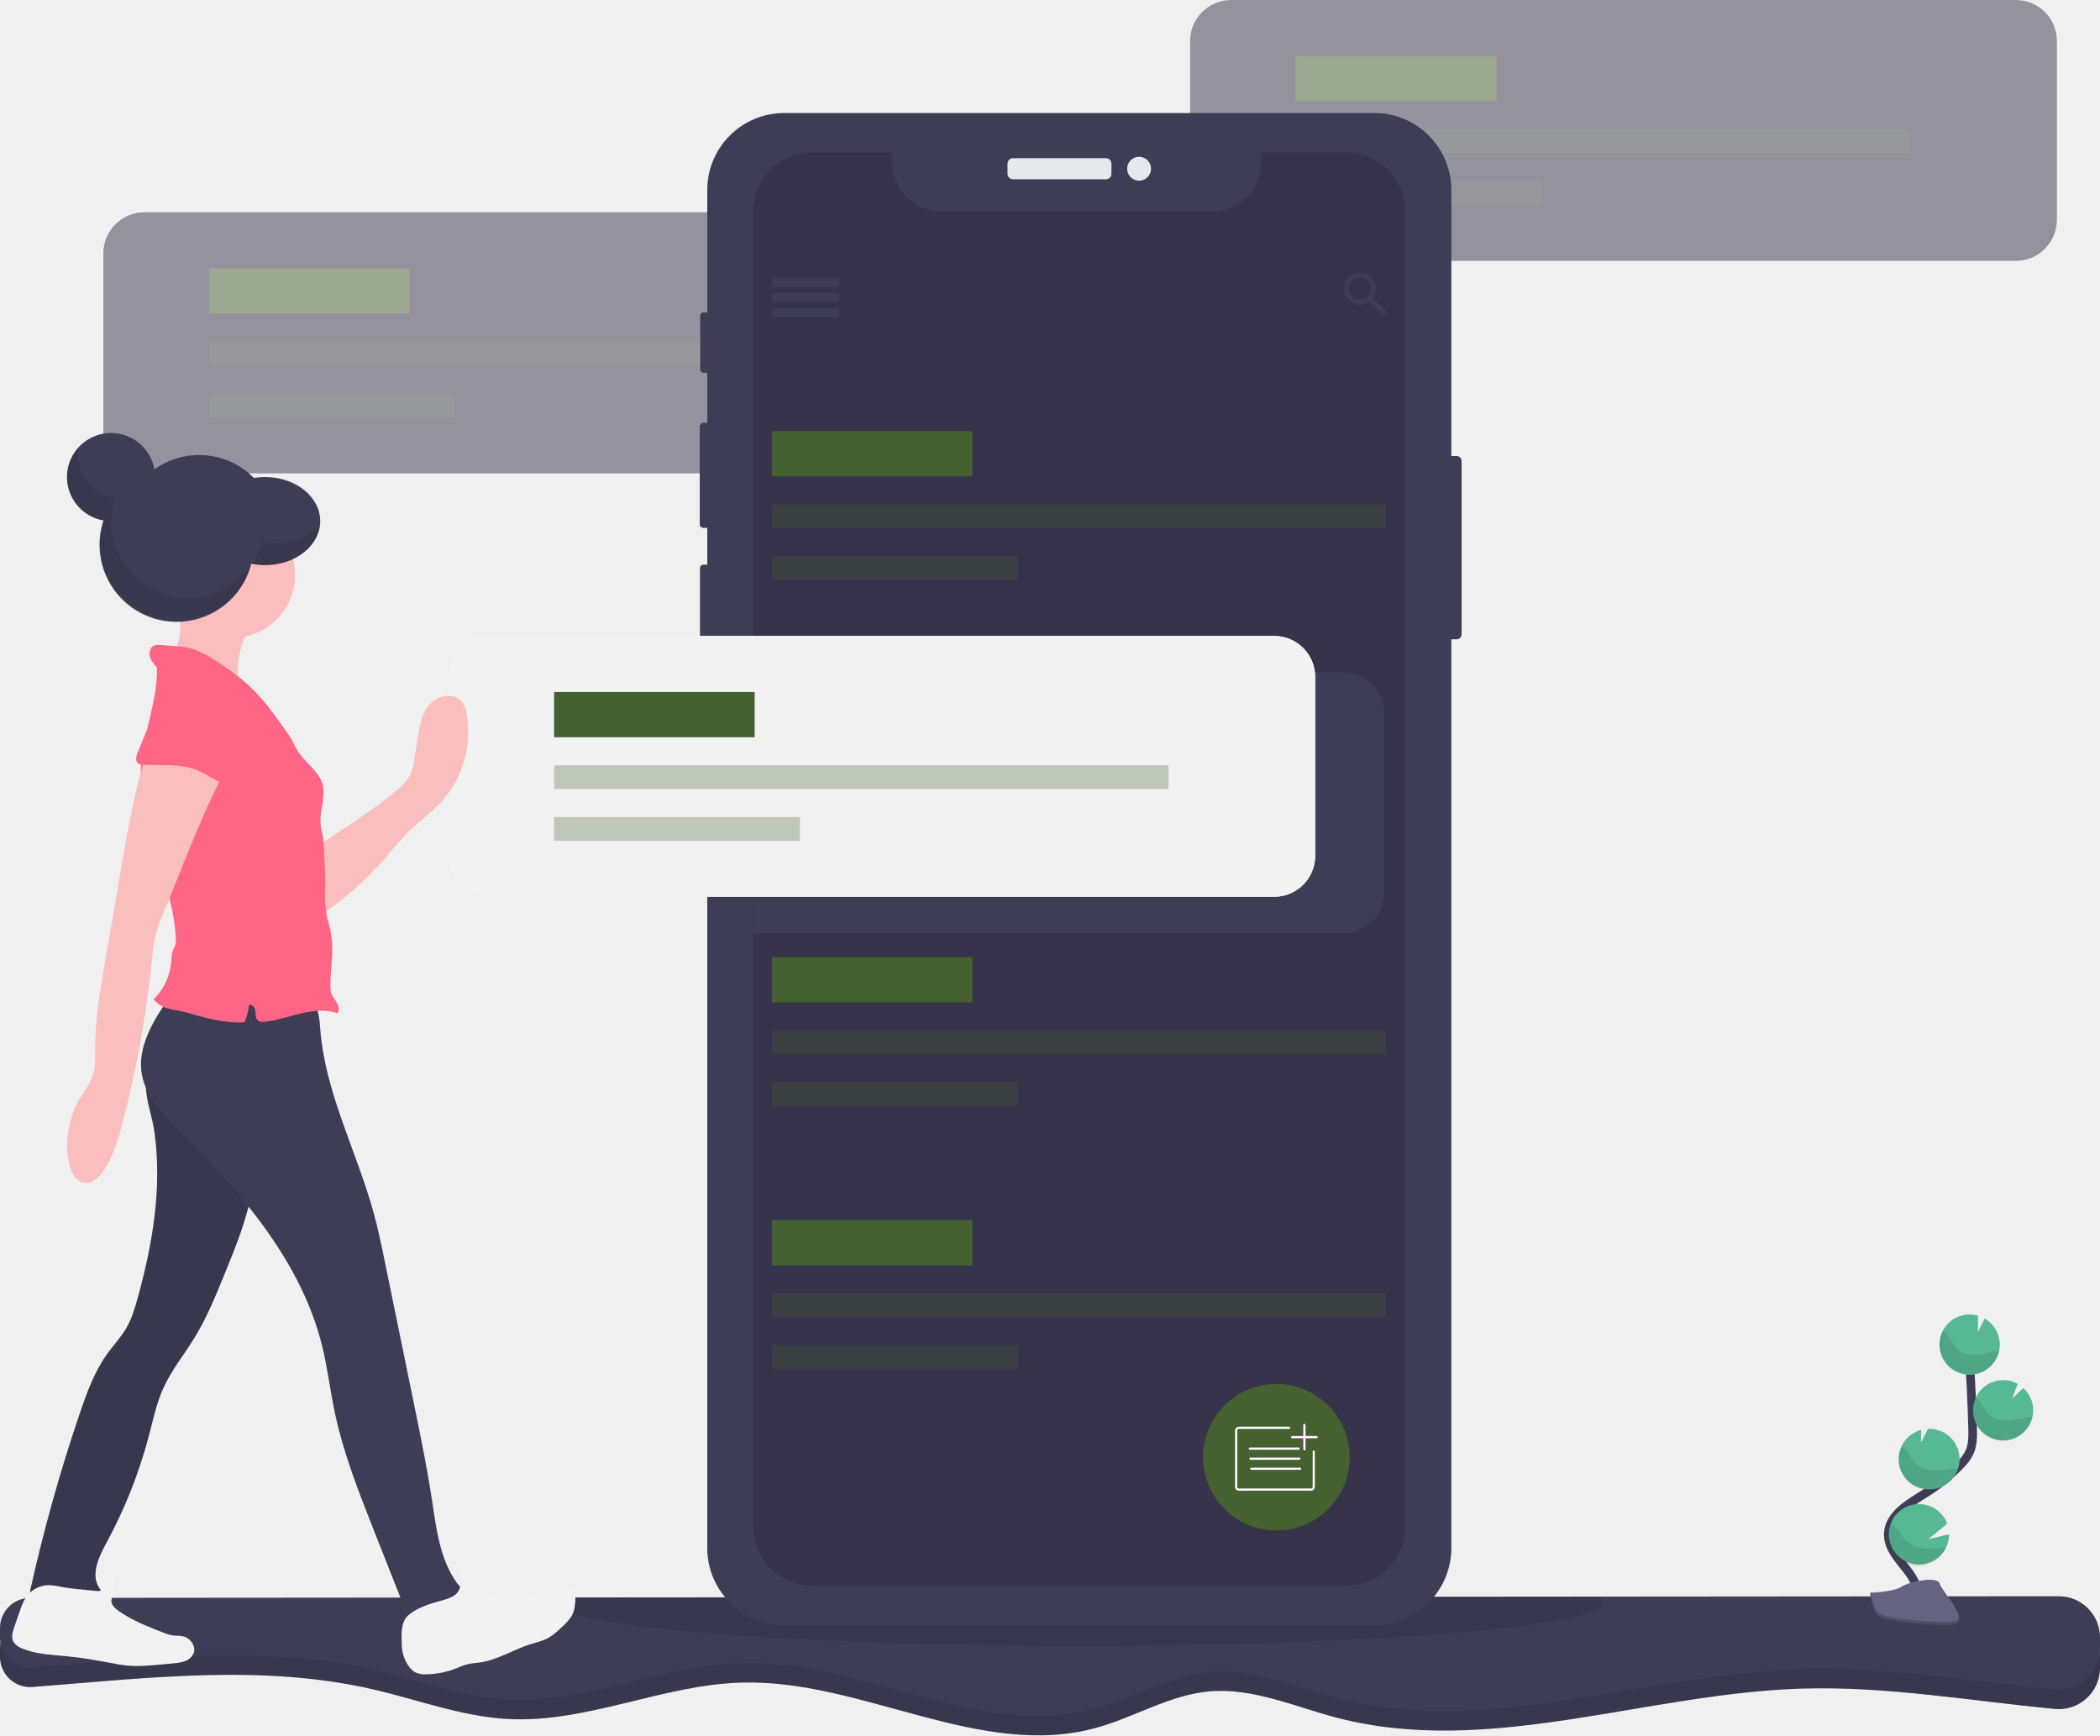
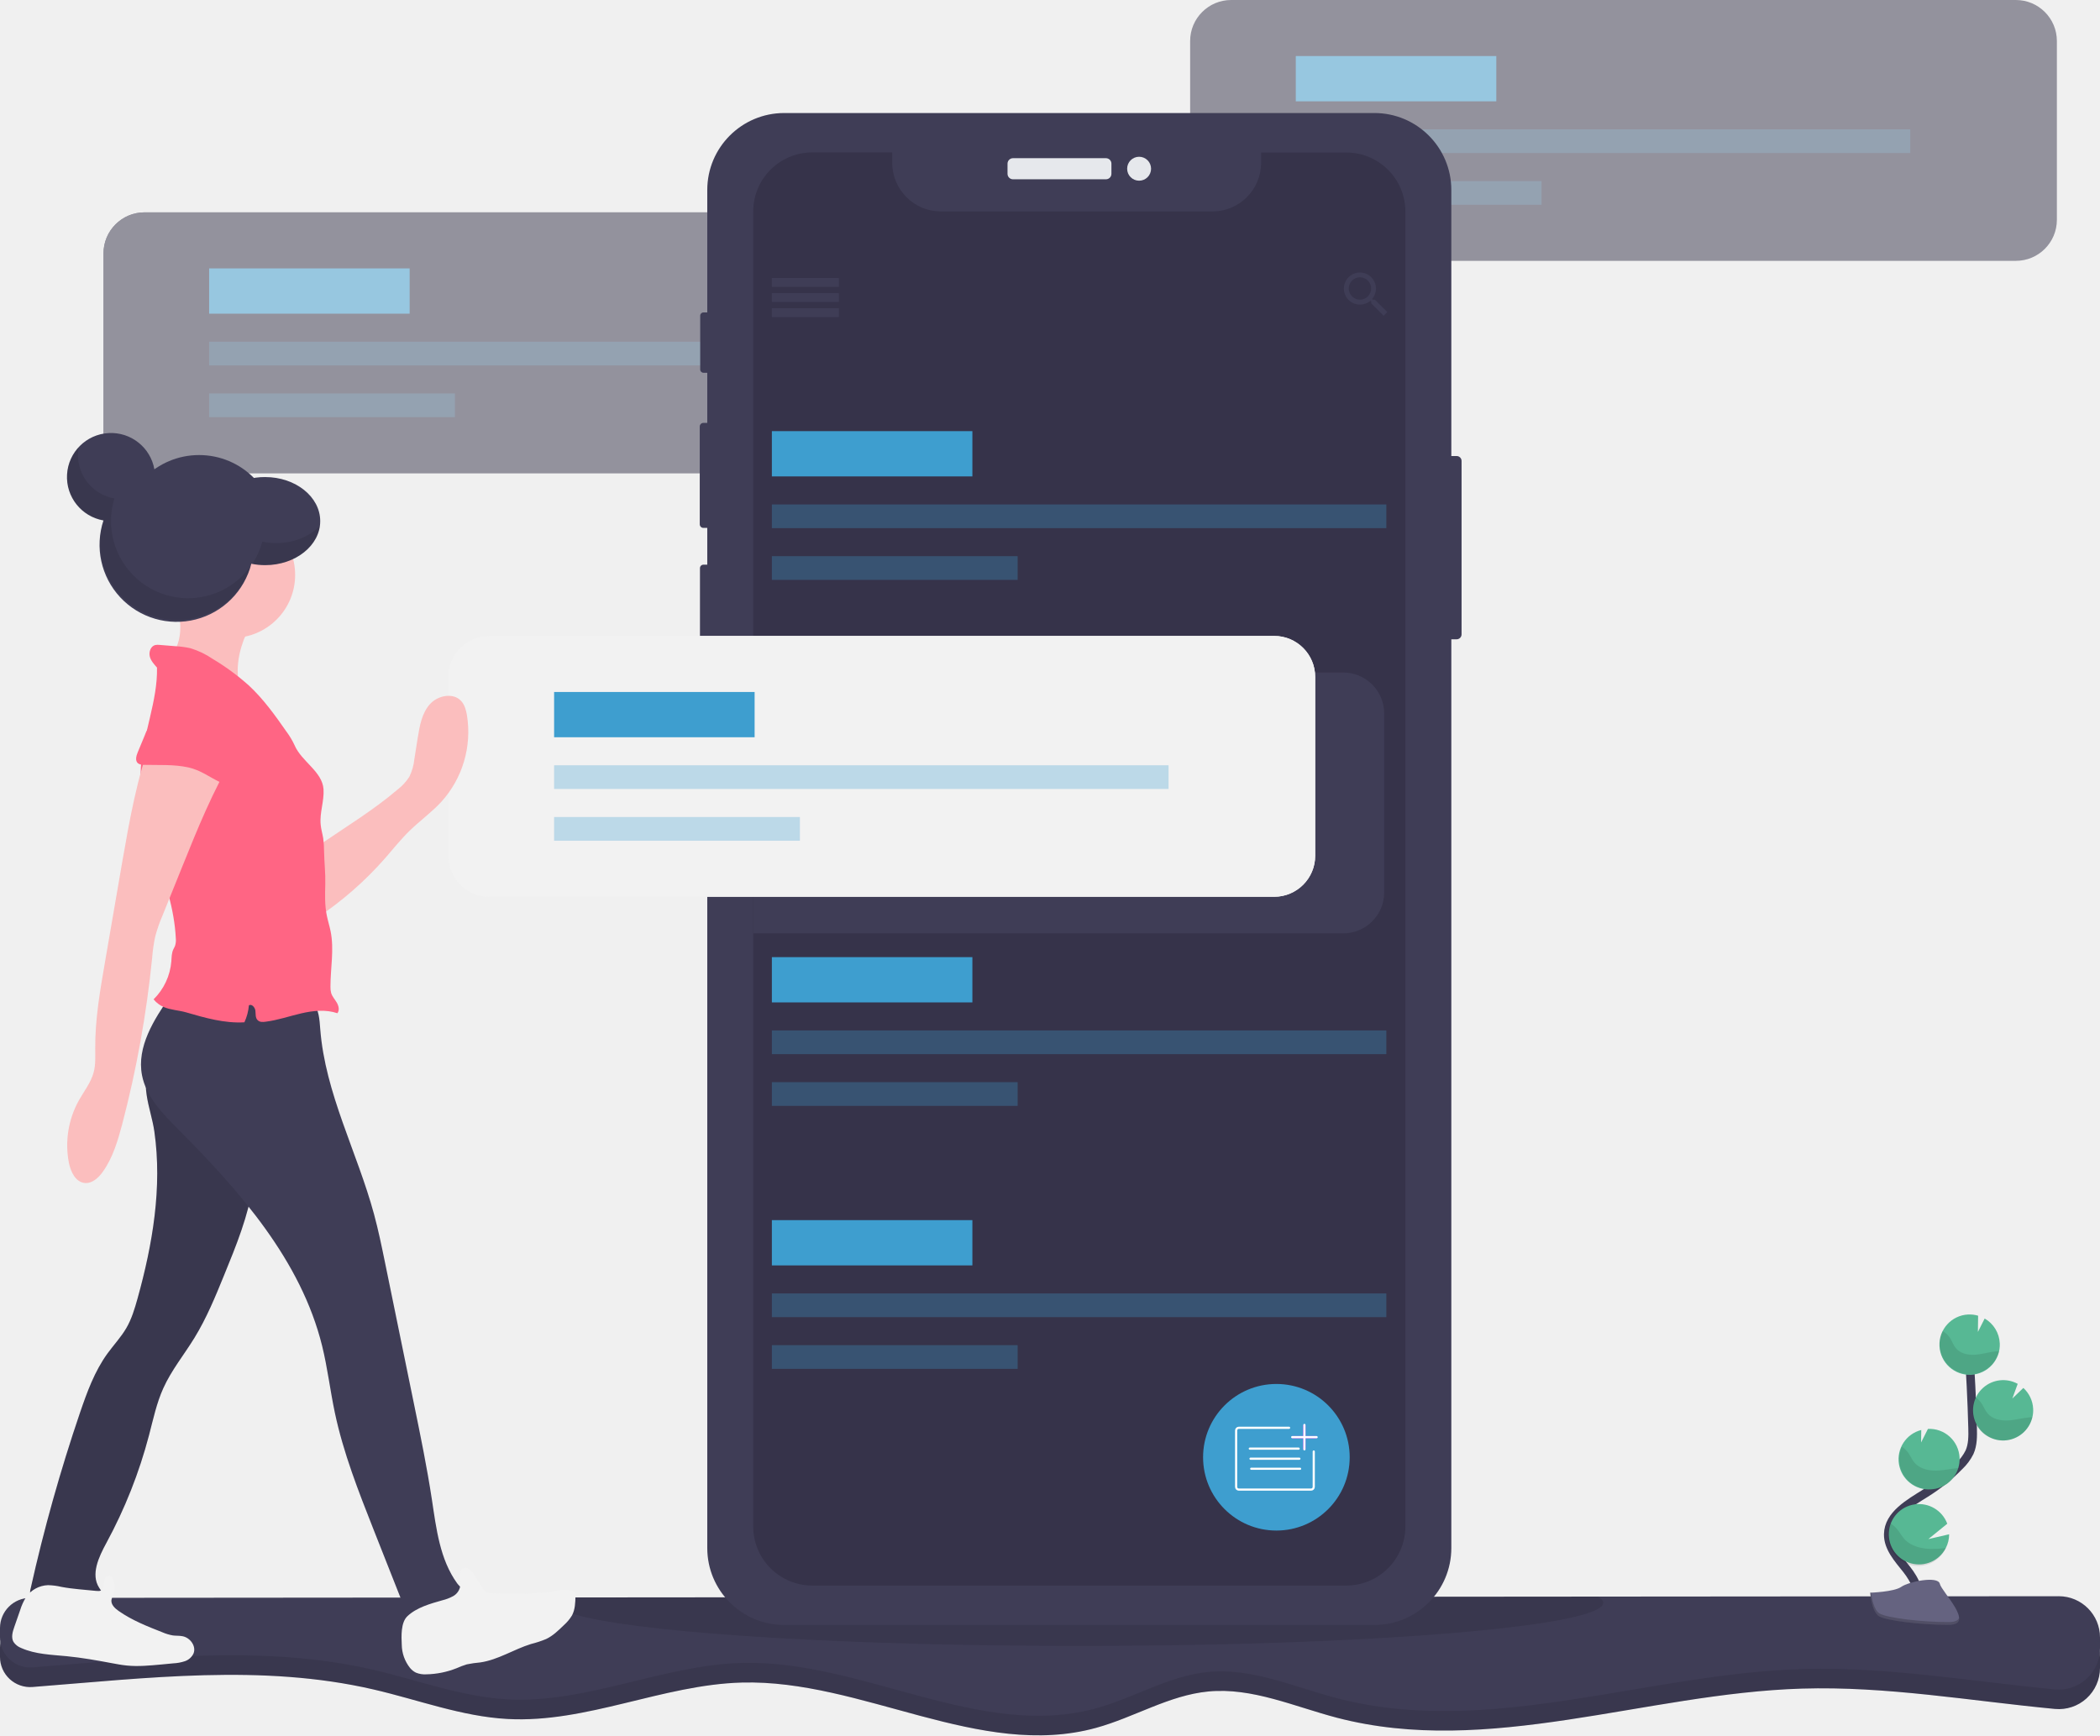
<svg xmlns="http://www.w3.org/2000/svg" data-name="Layer 1" width="974" height="805.02" viewBox="0 0 974 805.02">
  <path d="M974 768.75v5a19.11 19.11 0 01-20.91 19c-39.15-3.72-78.12-10.64-117.4-9.43-72.42 2.21-145.44 31.83-215.54 13.53-19.77-5.16-39.32-14.13-59.66-12.2-18.25 1.73-34.49 12.05-52.17 16.89C454.55 816.3 399.8 779 344.06 780.51c-36.74 1-71.92 18.89-108.62 16.9-21.27-1.14-41.53-8.92-62.28-13.71-51.66-11.94-104.86-5.27-158.09-1.13A14 14 0 010 768.64v-4.28a14 14 0 0114-14l940.92-.76A19.11 19.11 0 01974 768.75z" fill="#3f3d56" />
  <path d="M974 768.75v5a19.11 19.11 0 01-20.91 19c-39.15-3.72-78.12-10.64-117.4-9.43-72.42 2.21-145.44 31.83-215.54 13.53-19.77-5.16-39.32-14.13-59.66-12.2-18.25 1.73-34.49 12.05-52.17 16.89C454.55 816.3 399.8 779 344.06 780.51c-36.74 1-71.92 18.89-108.62 16.9-21.27-1.14-41.53-8.92-62.28-13.71-51.66-11.94-104.86-5.27-158.09-1.13A14 14 0 010 768.64v-4.28a14 14 0 0114-14l940.92-.76A19.11 19.11 0 01974 768.75z" opacity=".1" />
  <path d="M974 759.61v5a20.39 20.39 0 01-.11 2.08 19.11 19.11 0 01-20.8 17c-39.15-3.73-78.12-10.65-117.4-9.44-72.42 2.22-145.44 31.84-215.54 13.53-19.77-5.16-39.32-14.13-59.66-12.2-18.25 1.73-34.49 12.05-52.17 16.9-53.77 14.72-108.52-22.58-164.26-21.08-36.74 1-71.92 18.89-108.62 16.91-21.27-1.15-41.53-8.92-62.28-13.72-51.65-11.93-104.86-5.26-158.09-1.12a14 14 0 01-14.86-11.5 13.7 13.7 0 01-.21-2.46v-4.28a14 14 0 0114-14l235.83-.19 481.81-.4 223.28-.18A19.11 19.11 0 01974 759.61z" fill="#3f3d56" />
  <path d="M743.59 743.51c0 2.21-4.36 4.33-12.4 6.32-32.19 7.95-123.19 13.68-230.6 13.68-105.67 0-195.58-5.55-229-13.31-9-2.09-14-4.34-14-6.69 0-.82.6-1.63 1.78-2.43l481.81-.4c1.59.93 2.41 1.83 2.41 2.83z" opacity=".1" />
  <g opacity=".5">
    <rect x="552" width="402" height="121" rx="19.03" fill="#36334a" />
-     <path fill="#45612f" d="M601 26h93v21h-93z" />
-     <path fill="#45612f" opacity=".3" d="M601 60h285v11H601zm0 24h114v11H601z" />
+     <path fill="#3e9ecf" d="M601 26h93v21h-93z" />
+     <path fill="#3e9ecf" opacity=".3" d="M601 60h285v11H601zm0 24h114v11H601z" />
  </g>
  <g opacity=".5">
    <rect x="48" y="98.51" width="402" height="121" rx="19.03" fill="#36334a" />
    <path fill="#36334a" d="M97 124.51h93v21H97zm0 34h285v11H97zm0 24h114v11H97z" />
    <rect x="48" y="98.51" width="402" height="121" rx="19.03" fill="#36334a" />
-     <path fill="#45612f" d="M97 124.51h93v21H97z" />
-     <path fill="#45612f" opacity=".3" d="M97 158.51h285v11H97zm0 24h114v11H97z" />
+     <path fill="#3e9ecf" d="M97 124.51h93v21H97z" />
+     <path fill="#3e9ecf" opacity=".3" d="M97 158.51h285v11H97zm0 24h114v11H97z" />
  </g>
  <rect x="667.58" y="211.54" width="10.31" height="85.02" rx="2.29" fill="#3f3d56" />
  <rect x="324.76" y="144.93" width="5.79" height="27.99" rx="1.5" fill="#3f3d56" />
  <rect x="324.55" y="196.17" width="6.52" height="48.72" rx="1.69" fill="#3f3d56" />
  <rect x="324.65" y="261.94" width="6.21" height="49.14" rx="1.61" fill="#3f3d56" />
  <rect x="328.04" y="52.43" width="345.1" height="701.37" rx="35.69" fill="#3f3d56" />
  <rect x="467.3" y="73.38" width="48.19" height="9.79" rx="2.54" fill="#e6e8ec" />
  <circle cx="528.33" cy="78.27" r="5.55" fill="#e6e8ec" />
  <path d="M651.83 98.11v610a27.41 27.41 0 01-27.41 27.4H376.76a27.41 27.41 0 01-27.41-27.4v-610a27.41 27.41 0 0127.41-27.41h37.06v4.81a22.58 22.58 0 0022.57 22.57h126a22.57 22.57 0 0022.52-22.57v-4.76h39.51a27.41 27.41 0 0127.41 27.36z" fill="#36334a" />
  <path fill="#3f3d56" d="M358 129h31v4h-31zm0 7h31v4h-31zm0 7h31v4h-31z" />
  <path fill="#3f3d56" d="M358 129h31v4h-31zm0 7h31v4h-31zm0 7h31v4h-31zm279.66-4h-.91l-.35-.29a7.61 7.61 0 001.78-4.89 7.44 7.44 0 10-7.4 7.48 7.73 7.73 0 004.88-1.78l.34.29v.92l5.74 5.75 1.72-1.72zm-6.88 0a5.18 5.18 0 115.16-5.18 5.15 5.15 0 01-5.16 5.18z" />
-   <path fill="#45612f" d="M358 200h93v21h-93z" />
-   <path fill="#45612f" opacity=".3" d="M358 234h285v11H358zm0 24h114v11H358z" />
-   <path fill="#45612f" d="M358 444h93v21h-93z" />
-   <path fill="#45612f" opacity=".3" d="M358 478h285v11H358zm0 24h114v11H358z" />
-   <path fill="#45612f" d="M358 566h93v21h-93z" />
-   <path fill="#45612f" opacity=".3" d="M358 600h285v11H358zm0 24h114v11H358z" />
-   <circle cx="592" cy="676" r="34" fill="#45612f" />
+   <path fill="#3e9ecf" d="M358 200h93v21h-93z" />
+   <path fill="#3e9ecf" opacity=".3" d="M358 234h285v11H358zm0 24h114v11H358z" />
+   <path fill="#3e9ecf" d="M358 444h93v21h-93z" />
+   <path fill="#3e9ecf" opacity=".3" d="M358 478h285v11H358zm0 24h114v11H358z" />
+   <path fill="#3e9ecf" d="M358 566h93v21h-93z" />
+   <path fill="#3e9ecf" opacity=".3" d="M358 600h285v11H358zm0 24h114v11H358z" />
+   <circle cx="592" cy="676" r="34" fill="#3e9ecf" />
  <path d="M609.33 673.32v16.43a1.25 1.25 0 01-1.25 1.25h-33.5a1.25 1.25 0 01-1.25-1.25v-26.17a1.25 1.25 0 011.25-1.25h23.31M579.67 672h22.66M580 676.67h22.67m-22.34 4.66H603" fill="none" stroke="#fff" stroke-linecap="round" stroke-miterlimit="10" />
  <path fill="none" stroke="#f0f" stroke-miterlimit="10" d="M605 661v11.33m5.67-5.66h-11.34" />
  <path fill="none" stroke="#fff" stroke-linecap="round" stroke-miterlimit="10" d="M605 661v11.33m5.67-5.66h-11.34" />
  <path d="M888.6 745.17c3-5.51-.4-12.27-4.29-17.18s-8.61-10-8.51-16.29c.15-9 9.7-14.31 17.33-19.09a84 84 0 0015.56-12.51 22.8 22.8 0 004.78-6.4c1.58-3.52 1.54-7.52 1.44-11.37q-.51-19.26-1.91-38.49" fill="none" stroke="#3f3d56" stroke-miterlimit="10" stroke-width="4" />
  <path d="M927.51 623.14a14 14 0 00-7-11.5l-3.14 6.22.1-7.53a14.22 14.22 0 00-4.63-.56 14 14 0 1014.68 13.37zm-25.03 94.99a14 14 0 11.68-11.3l-8.77 7.13 9.65-2.23a14 14 0 01-1.56 6.4zm-6.93-27.25a14 14 0 01-4.45-27.53l-.08 5.78 3.18-6.29a14 14 0 0114.67 13.36 13.84 13.84 0 01-.6 4.79 14 14 0 01-12.72 9.89zm34.07-22.67a14 14 0 116.21-26.27l-2.48 6.8 5.1-4.9a14 14 0 014.55 9.67 13.79 13.79 0 01-.35 3.87 14 14 0 01-13.03 10.83z" fill="#57b894" />
  <path d="M925.62 626.88c-3.24.35-6.39 1.36-9.64 1.56s-6.82-.57-8.88-3.1c-1.1-1.36-1.66-3.08-2.59-4.57a10 10 0 00-3.54-3.33 14 14 0 1026.24 9.32q-.79.03-1.59.12zm4 41.33a14 14 0 01-13.35-20 10.37 10.37 0 012.82 2.82c1 1.51 1.61 3.26 2.78 4.64 2.19 2.57 5.92 3.41 9.31 3.26s6.66-1.12 10-1.43c.47 0 .94-.07 1.42-.08a14 14 0 01-12.98 10.79zm-34.07 22.67a14 14 0 01-13.46-19.76 11.48 11.48 0 013 2.85c1.09 1.54 1.77 3.32 3.05 4.74 2.37 2.63 6.35 3.56 9.93 3.48s6.83-.93 10.28-1.2a14 14 0 01-12.8 9.89zm6.93 27.25a14.017 14.017 0 01-25.59-11.45 13.84 13.84 0 013.08 2.75c1.34 1.62 2.22 3.47 3.76 5 2.87 2.82 7.5 4 11.63 4.09a60 60 0 007.12-.39z" opacity=".1" />
  <path d="M867.43 738.82s11.08-.34 14.42-2.72 17-5.21 17.86-1.4 16.65 19 4.15 19.06-29.06-1.94-32.4-4-4.03-10.94-4.03-10.94z" fill="#656380" />
  <path d="M904.08 752.44c-12.51.1-29.06-1.95-32.39-4-2.54-1.55-3.55-7.09-3.89-9.65h-.37s.7 8.94 4 11 19.89 4.07 32.4 4c3.61 0 4.85-1.31 4.78-3.21-.47 1.12-1.84 1.83-4.53 1.86z" opacity=".2" />
  <path d="M642 331.03v82.94a19 19 0 01-19 19H349.35v-121H623a19 19 0 0119 19.06z" fill="#3f3d56" />
  <rect x="208" y="295" width="402" height="121" rx="19.03" fill="#f2f2f2" />
  <rect x="208" y="295" width="402" height="121" rx="19.03" fill="#f2f2f2" />
-   <path fill="#45612f" d="M257 321h93v21h-93z" />
-   <path fill="#45612f" opacity=".3" d="M257 355h285v11H257zm0 24h114v11H257z" />
+   <path fill="#3e9ecf" d="M257 321h93v21h-93z" />
+   <path fill="#3e9ecf" opacity=".3" d="M257 355h285v11H257zm0 24h114v11H257z" />
  <circle cx="92.34" cy="246.84" r="35.75" fill="#3f3d56" />
  <path d="M71.6 524.94c3.69 25.89-.81 52.29-7.82 77.48-1.31 4.69-2.72 9.42-5.17 13.63s-5.86 7.83-8.74 11.79c-6 8.26-9.52 18-12.81 27.64a779.65 779.65 0 00-22.82 81.32 5.57 5.57 0 000 3.47c.87 2 3.51 2.26 5.68 2.25l28.06-.15c1-1.92-.85-4-2-5.84-4-6.22-.16-14.3 3.37-20.81a223.74 223.74 0 0019.78-50c1.92-7.33 3.48-14.82 6.6-21.73 3.77-8.38 9.68-15.59 14.48-23.43 5.58-9.11 9.65-19 13.69-28.93 5.64-13.78 11.33-27.73 13.55-42.45 2.09-13.82 1.06-27.9-.3-41.81a2.64 2.64 0 00-3.06-3l-37.65-1.94c-7.76-.4-9.6-2.1-8.42 5.52.82 5.69 2.76 11.23 3.58 16.99z" fill="#3f3d56" />
  <path d="M71.6 524.94c3.69 25.89-.81 52.29-7.82 77.48-1.31 4.69-2.72 9.42-5.17 13.63s-5.86 7.83-8.74 11.79c-6 8.26-9.52 18-12.81 27.64a779.65 779.65 0 00-22.82 81.32 5.57 5.57 0 000 3.47c.87 2 3.51 2.26 5.68 2.25l28.06-.15c1-1.92-.85-4-2-5.84-4-6.22-.16-14.3 3.37-20.81a223.74 223.74 0 0019.78-50c1.92-7.33 3.48-14.82 6.6-21.73 3.77-8.38 9.68-15.59 14.48-23.43 5.58-9.11 9.65-19 13.69-28.93 5.64-13.78 11.33-27.73 13.55-42.45 2.09-13.82 1.06-27.9-.3-41.81a2.64 2.64 0 00-3.06-3l-37.65-1.94c-7.76-.4-9.6-2.1-8.42 5.52.82 5.69 2.76 11.23 3.58 16.99z" opacity=".1" />
  <path d="M79 461.99c-7.65 11-15.67 23.66-13.13 36.83 1.93 10 9.55 17.75 16.74 25 28.74 28.86 57 60.92 66.78 100.47 2.52 10.22 3.74 20.71 5.91 31 3.94 18.7 11 36.58 18 54.35l18.72 47.38a28.36 28.36 0 0027.1-18c-2.46-.19-5.67-2.57-7.11-4.57-8-11.07-9.64-25.31-11.69-38.81-2.27-14.92-5.3-29.72-8.34-44.51l-13.4-65.42c-1.55-7.55-3.1-15.11-5.12-22.54-7.82-28.83-22.64-56-24.93-85.81-.34-4.38-.55-9.19-3.52-12.44-3.12-3.43-8.24-4-12.87-4.27-18.73-1.24-34.89-3.07-53.14 1.34z" fill="#3f3d56" />
  <path d="M28.47 736.13a29.86 29.86 0 00-6.22-.8 12.92 12.92 0 00-10.16 5.55 25.25 25.25 0 00-2.73 6l-2.71 7.78c-.8 2.28-1.58 4.91-.39 7a7.42 7.42 0 003.64 2.85c6.56 2.92 13.95 3.08 21.1 3.78 6.94.68 13.82 1.9 20.67 3.19 2.36.44 4.71.89 7.1 1.13 5.34.54 10.72 0 16.06-.48l5.51-.53a19.84 19.84 0 005.42-1 6.83 6.83 0 004-3.59c1.36-3.37-1.56-7.36-5.13-8-1.45-.29-2.95-.16-4.42-.35a20.88 20.88 0 01-4.84-1.45c-7.05-2.77-14.17-5.57-20.37-9.93-1.72-1.21-3.52-2.9-3.33-5a10.19 10.19 0 01.89-2.59 9.46 9.46 0 00.08-6.69c-.34-.92-1-1.89-1.93-2-2.64-.32-2.32 3.53-2.71 5-.53 2-1.49 2.18-3.37 2-5.4-.58-10.8-.85-16.16-1.87zm157.87 26.83a17.65 17.65 0 003.82 10.75 8.36 8.36 0 002.72 2.19 10.92 10.92 0 004.95.79 40.05 40.05 0 0013.89-2.81 39.7 39.7 0 014.8-1.81 53.88 53.88 0 016.24-.9c8.27-1.19 15.53-6.07 23.52-8.54a49.45 49.45 0 007-2.3c3.16-1.49 5.72-4 8.23-6.43a19.89 19.89 0 003.78-4.52c1.47-2.74 1.56-6 1.62-9.1a2.59 2.59 0 00-.24-1.41 2.1 2.1 0 00-.9-.71c-2.43-1.2-5.31-.6-8-.13-9.72 1.73-19.67 1.41-29.54 1.09a4.29 4.29 0 01-4.54-2.59l-3.75-6c-1.07-1.72-2.77-3.69-4.71-3.1-1.55.47-2.18 2.37-2.12 4s.56 3.25.25 4.84a6.61 6.61 0 01-3.2 4.16 20.44 20.44 0 01-5 1.92c-5.52 1.56-11.94 3.33-16.21 7.39-3.09 2.92-2.8 9.37-2.61 13.22z" fill="#f2f2f2" />
  <path d="M184.4 366.26a23.17 23.17 0 005.46-5.94 24.21 24.21 0 002.33-8.21l1.57-9.92c.87-5.47 1.89-11.26 5.54-15.43s10.92-5.66 14.63-1.54c1.62 1.79 2.26 4.25 2.66 6.64a48.34 48.34 0 01-11.82 40c-4.49 4.92-10 8.83-14.75 13.48-4.14 4-7.73 8.59-11.55 12.94a159.42 159.42 0 01-31.47 27.5c.14-7.44 1.09-15.42 0-22.81-.81-5.34-3-8.22 2.17-11.71 12-8.16 24.11-15.54 35.23-25zM83.56 293.08c-.39 5.32-2.6 10.76-7 13.83q18.69 6.54 36.87 14.42c-2.34-2.25-3.05-5.7-3.16-8.94-.31-8.47 2.62-16.8 6.9-24.1a5.85 5.85 0 001.13-3.18c-.14-2.36-2.94-3.45-5.24-4a128.86 128.86 0 00-23.92-3.47c-3.45-.11-7.54-1.2-6.76 3.19.74 4.1 1.49 8.1 1.18 12.25z" fill="#fbbebe" />
  <circle cx="107.66" cy="266.7" r="29.23" fill="#fbbebe" />
  <path d="M136.6 345.65a35.36 35.36 0 00-3.71-6.22c-5.3-7.61-10.74-15.21-17.54-21.51a109.19 109.19 0 00-16.65-12.23 37.79 37.79 0 00-10.42-5 40.77 40.77 0 00-6.69-.91l-7.59-.62a6.21 6.21 0 00-2 .06c-2.06.52-3 3.08-2.56 5.15s2 3.75 3.38 5.32c.34 15.49-6.55 30.77-7.48 46.24-1.63 27 14.88 52.21 16.2 79.28a8.55 8.55 0 01-.38 3.63c-.22.56-.55 1.07-.8 1.62-.78 1.7-.75 3.63-.89 5.5a27.94 27.94 0 01-8.23 17.62 12.23 12.23 0 004.64 3.54c3.19 1.39 7 1.51 10.39 2.48 8.84 2.58 17.9 5.18 27.09 4.63a23.9 23.9 0 002.09-7.87c1.3-.81 2.8.92 3 2.44s-.09 3.29 1 4.39 2.47.93 3.8.76c5.61-.71 11-2.6 16.5-3.87s11.38-1.88 16.73-.06c1.08-1.37.62-3.4-.26-4.9s-2.13-2.82-2.63-4.49a10.08 10.08 0 01-.32-2.95c0-8.55 1.76-17.19.09-25.58-.49-2.46-1.27-4.86-1.77-7.33-1-4.79-.85-9.73-.72-14.62s-.46-10.18-.56-15.14a48.29 48.29 0 00-.4-6.13c-.34-2.13-1-4.21-1.18-6.36-.54-5.46 1.66-10.88 1.33-16.36-.55-8.32-10.22-12.84-13.46-20.51z" fill="#ff6584" />
  <path d="M70.63 341.73c-7.08 18.78-10.54 38.7-14 58.48l-8 46.46c-2.27 13.13-4.55 26.34-4.46 39.66 0 3.74.24 7.55-.74 11.16-1.28 4.74-4.46 8.69-6.87 13a42.78 42.78 0 00-4.6 28.93c.82 4.15 3.06 8.86 7.27 9.34 3.46.38 6.45-2.37 8.47-5.21 4.64-6.51 6.94-14.37 9-22.11a500.11 500.11 0 0013.87-77.09 75.06 75.06 0 011.39-9.8 69.54 69.54 0 013.38-9.76q4.59-11.38 9.19-22.76c7.07-17.53 14.18-35.14 23.89-51.36-9.6-2.76-19.59-6-29.19-8.73-2.77-.82-5.74-.33-8.6-.21z" fill="#fbbebe" />
  <path d="M87.27 355.97c-6.72-1.45-13.67-1-20.53-1.17a4.43 4.43 0 01-2.76-.72c-1.39-1.19-.8-3.42-.1-5.11l3.32-8a11.64 11.64 0 012.66-4.42c1.69-1.5 4.07-1.87 6.31-2.14 7.29-.84 14.79-1.12 21.86.85s13.72 6.45 16.88 13.08c1.32 2.76 1.93 6.24.18 8.75-2.6 3.73-8.43 7.9-12.78 5.86-5.21-2.44-9.2-5.71-15.04-6.98z" fill="#ff6584" />
  <path d="M123 221.3a29.52 29.52 0 00-16.28 4.69 35.75 35.75 0 00-35.1-8.22A20.43 20.43 0 1048 241.42a35.75 35.75 0 1068.57 20.09 32 32 0 006.41.65c14.1 0 25.54-9.15 25.54-20.43S137.08 221.3 123 221.3z" fill="#3f3d56" />
  <path d="M128.09 251.94a31.1 31.1 0 01-6.41-.65 35.57 35.57 0 01-4.68 10.29 32.11 32.11 0 006 .58c13.18 0 24-8 25.39-18.24-4.69 4.88-12.04 8.02-20.3 8.02zm-40.86 25.57a35.8 35.8 0 01-34.18-46.28 20.43 20.43 0 01-16.89-20.12 20.09 20.09 0 01.33-3.66 20.43 20.43 0 0011.46 34 35.75 35.75 0 0068.29 21.18 35.68 35.68 0 01-29.01 14.88z" opacity=".1" />
</svg>
